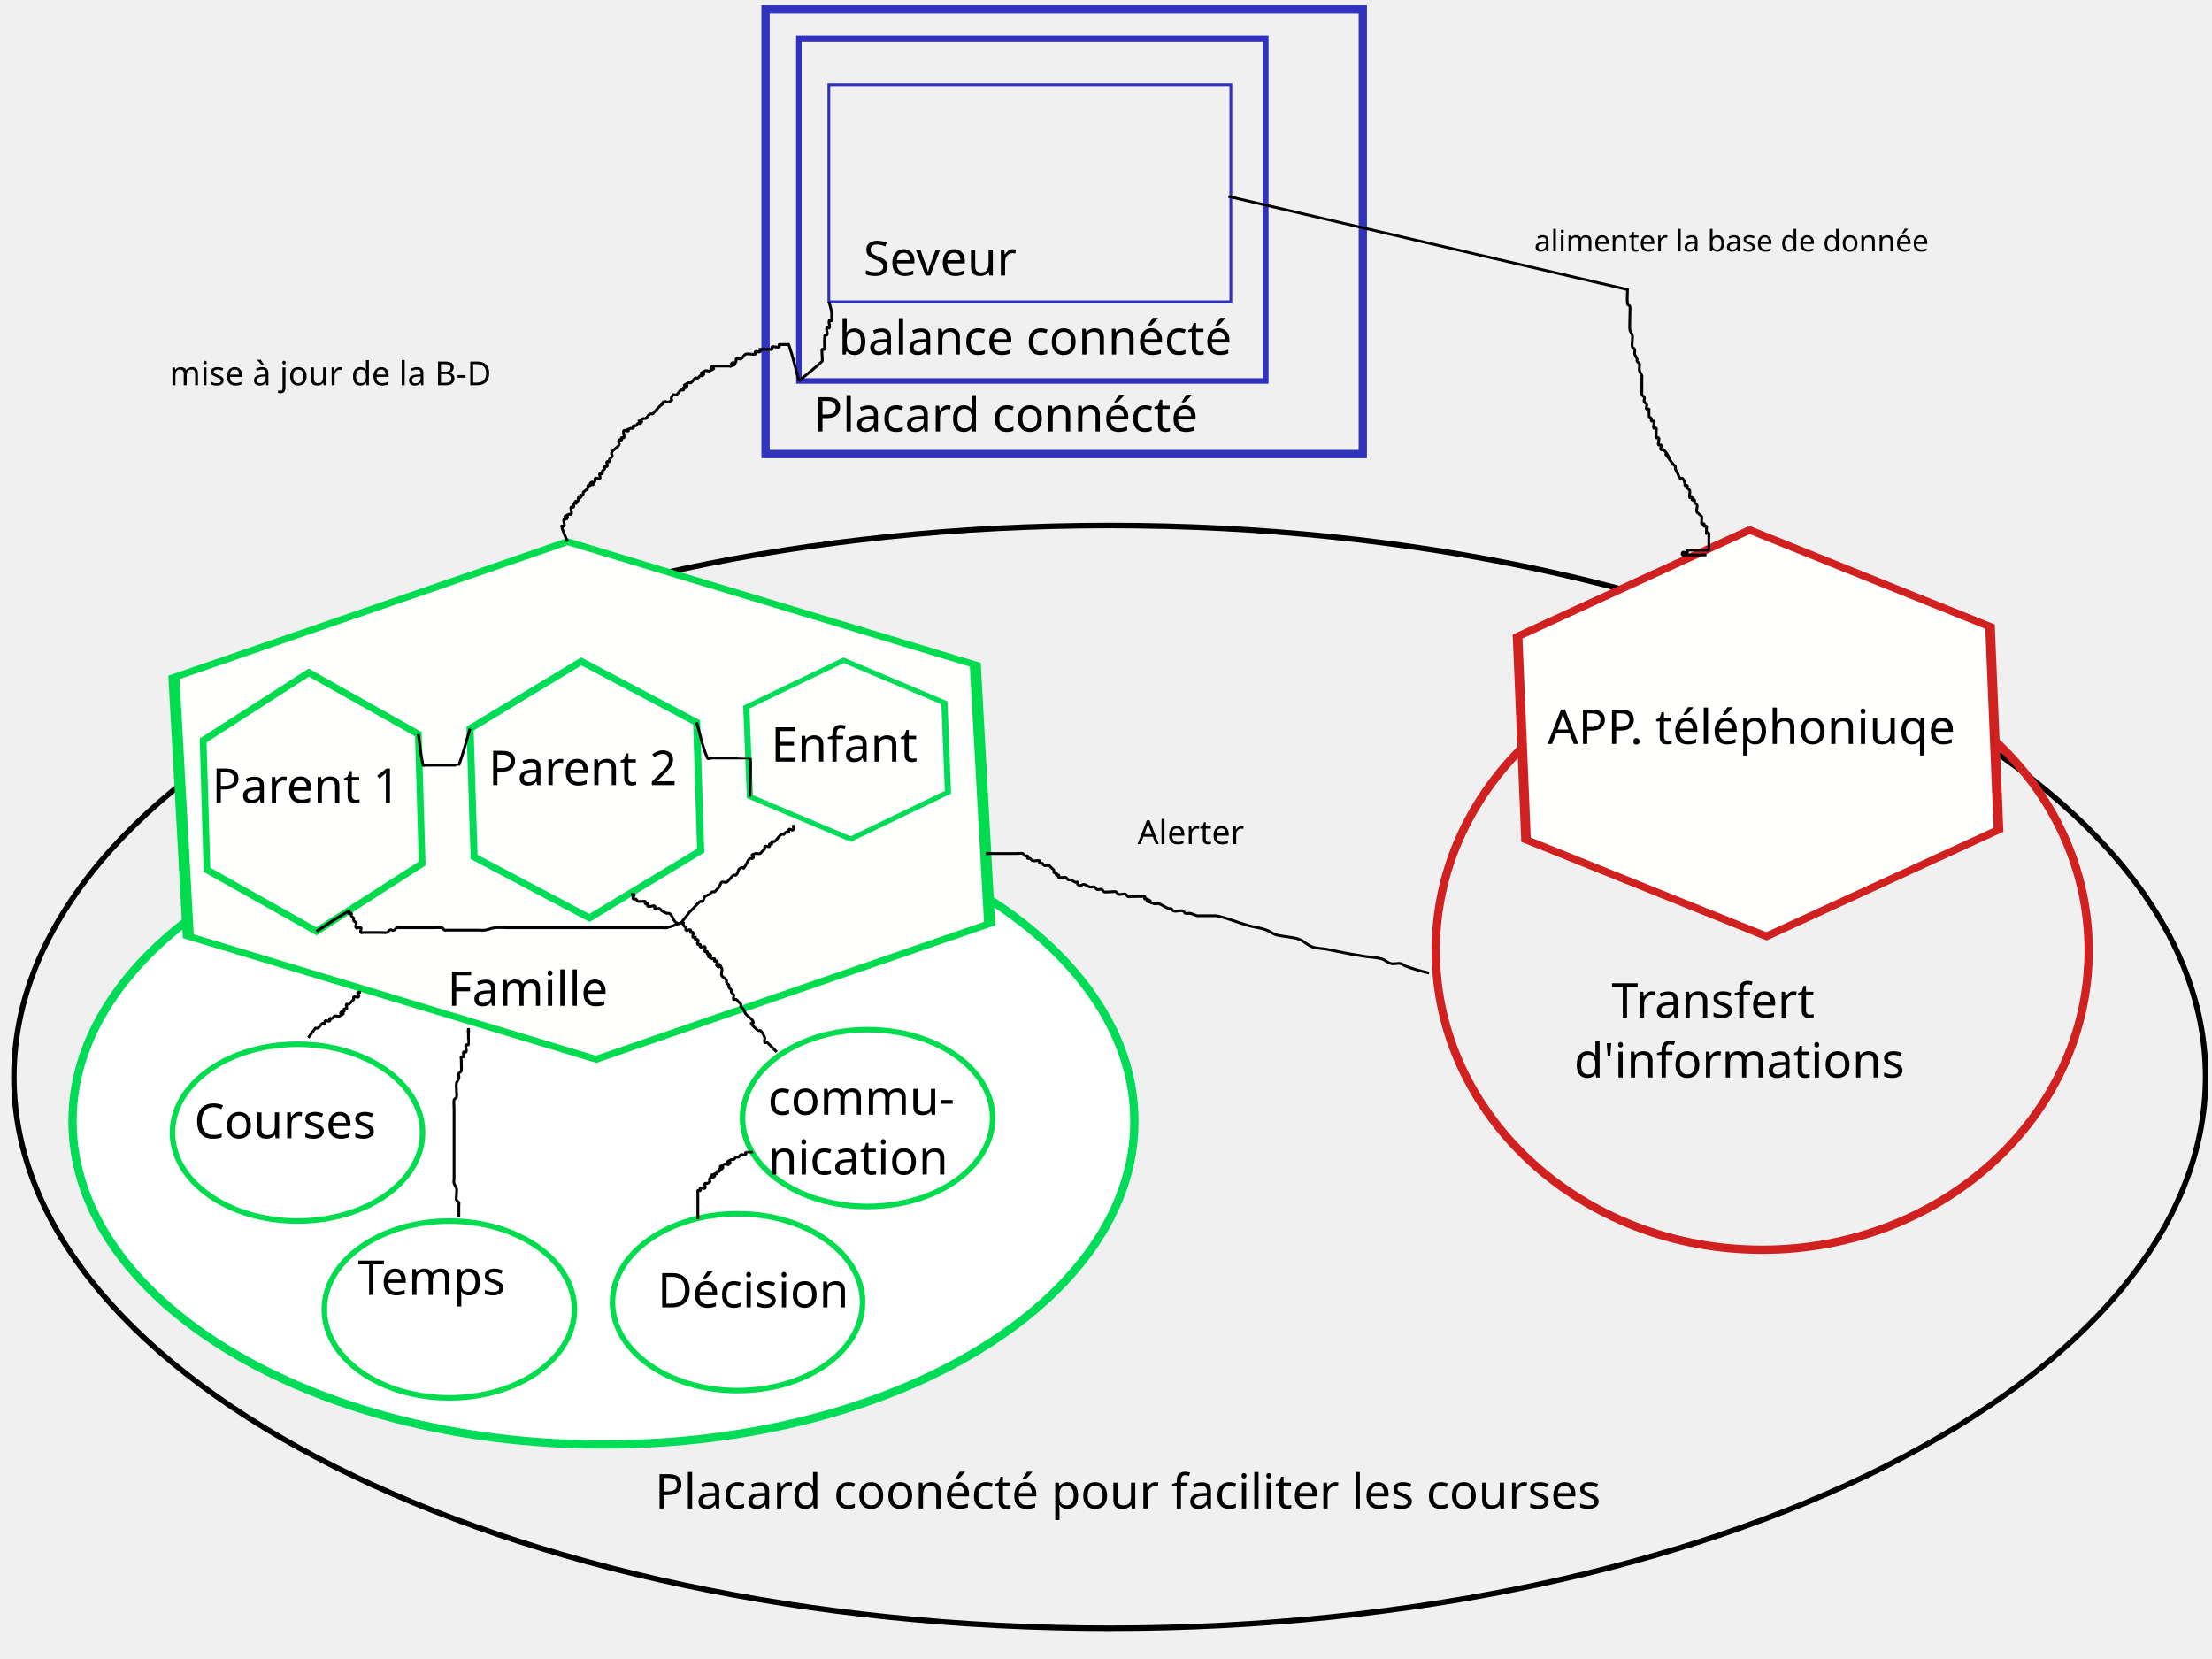
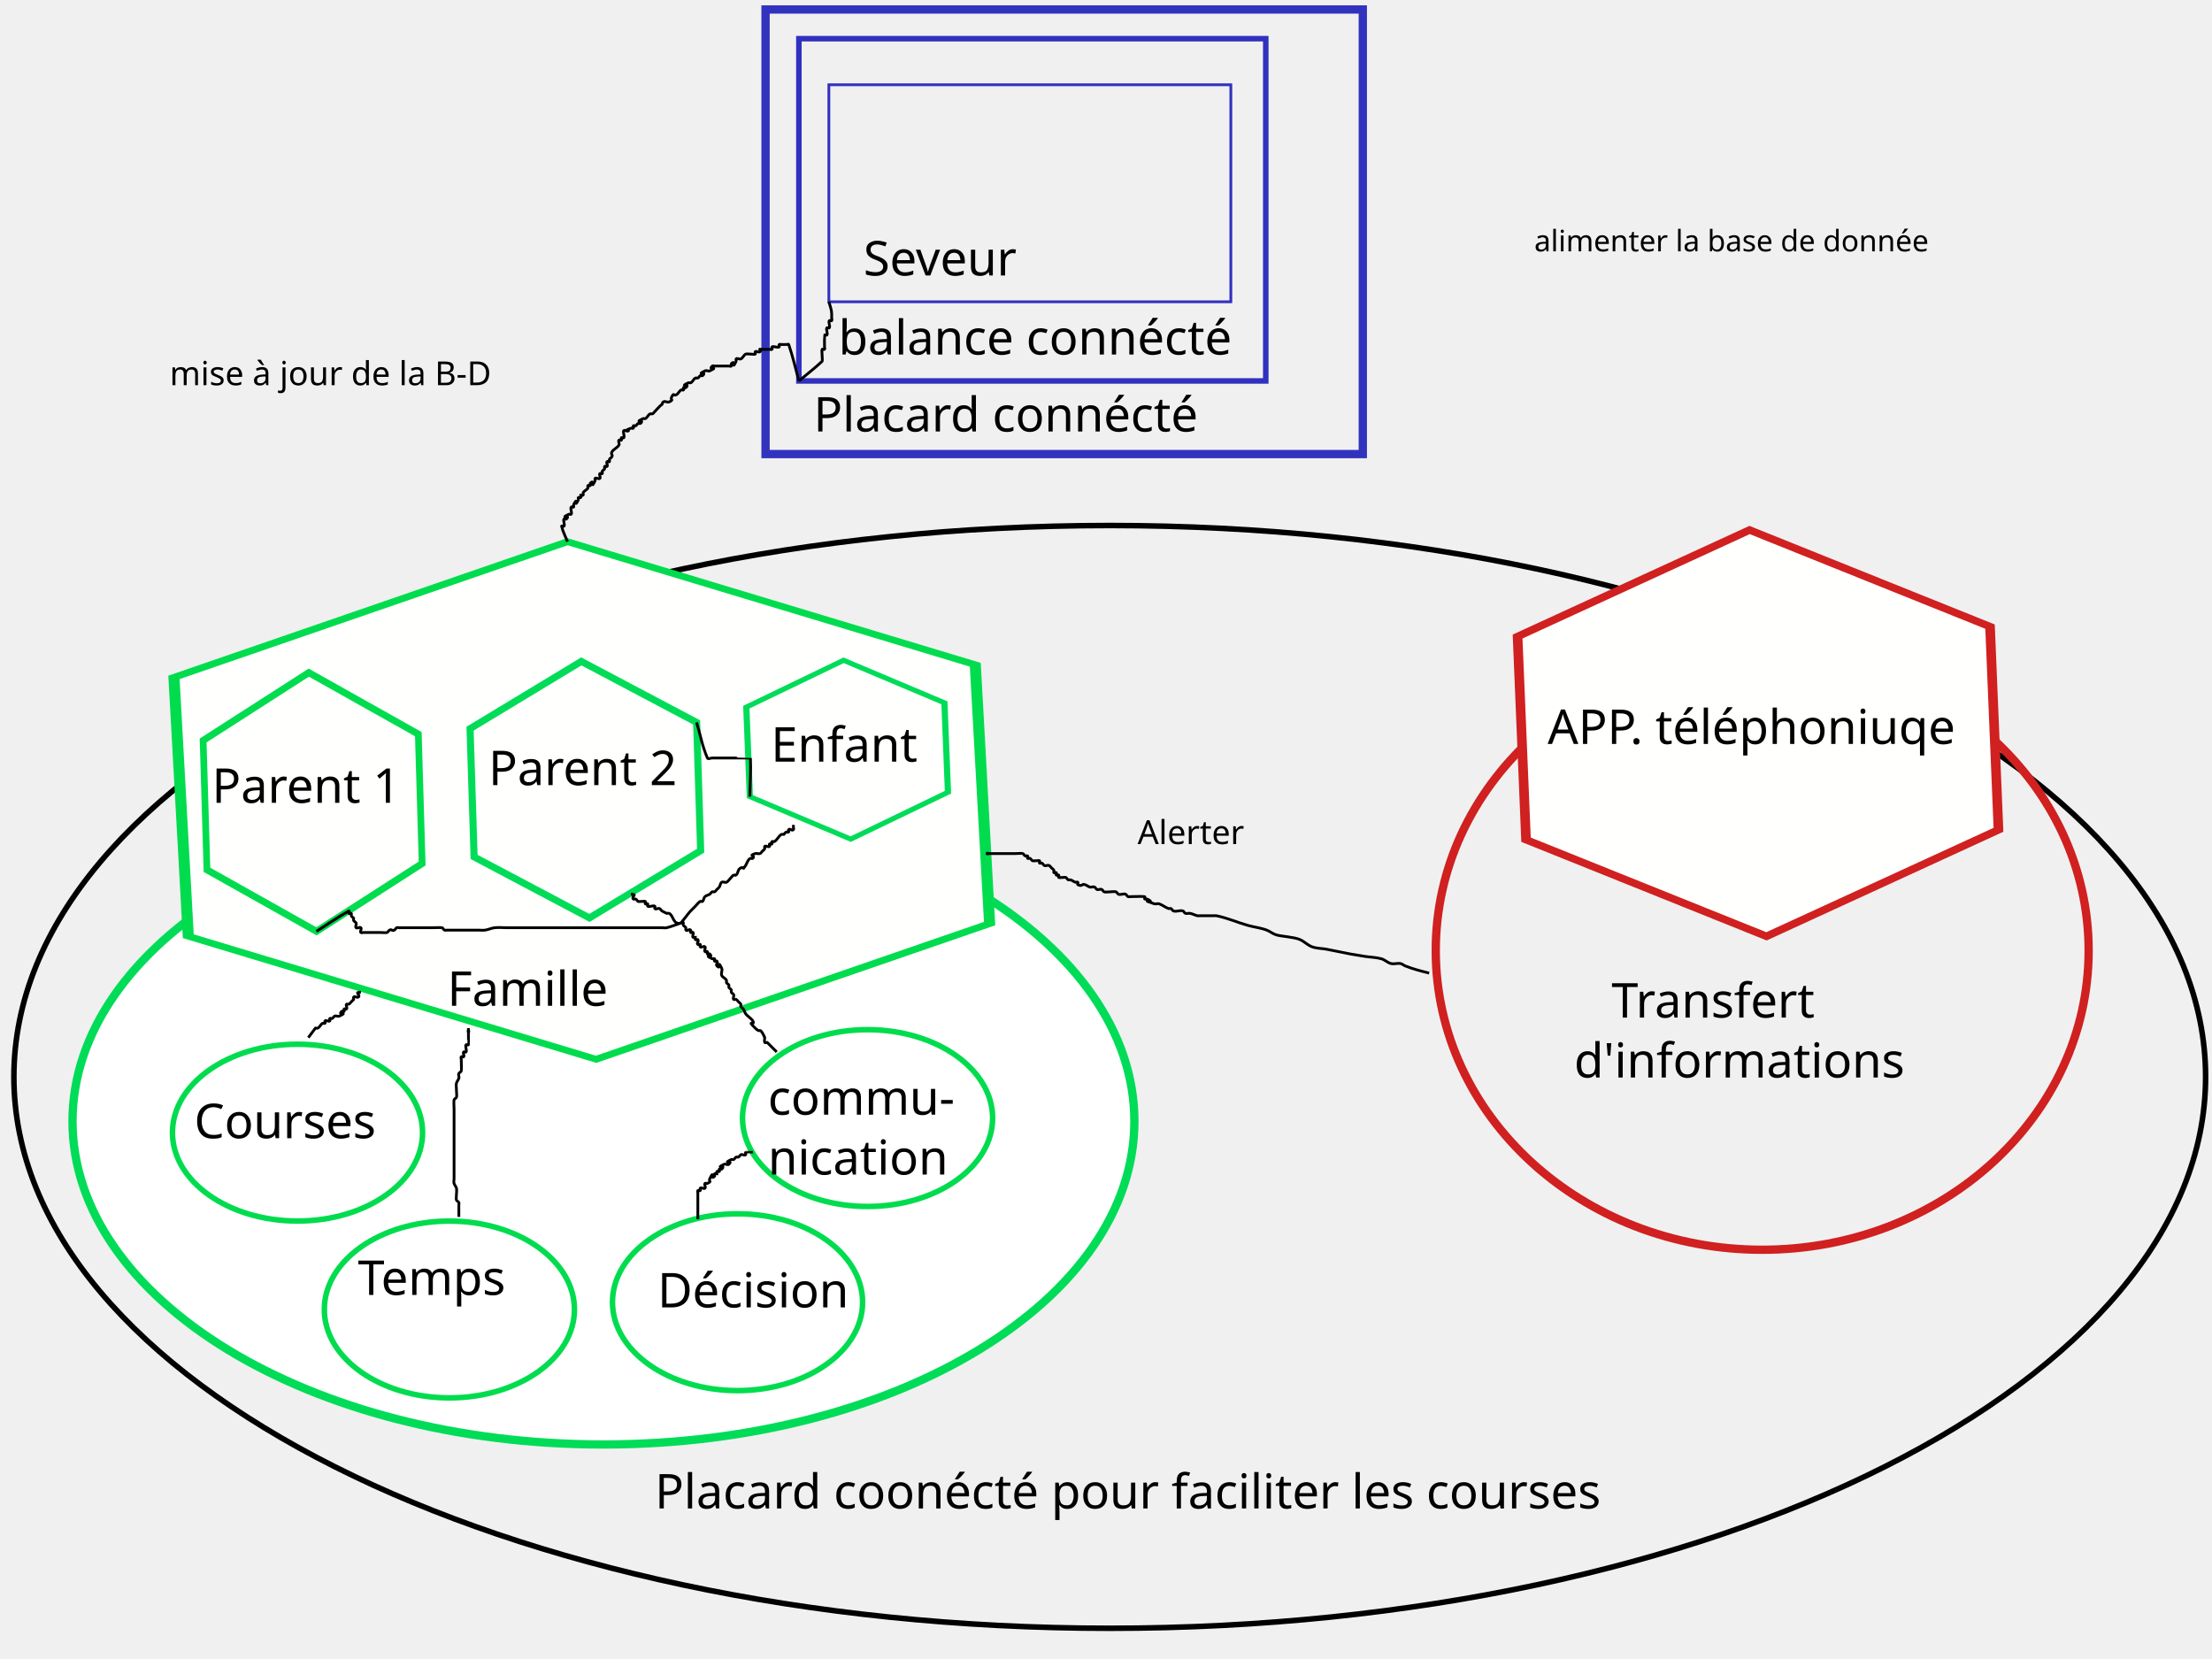
<svg xmlns="http://www.w3.org/2000/svg" width="800" height="600" viewBox="0 0 211.667 158.75" version="1.1" id="svg497">
  <defs id="defs491">
    <marker orient="auto" refY="0" refX="0" id="Arrow2Mstart" style="overflow:visible">
      <path id="path5213" style="fill:#f30800;fill-opacity:1;fill-rule:evenodd;stroke:#f30800;stroke-width:0.625;stroke-linejoin:round;stroke-opacity:1" d="M 8.719,4.034 -2.207,0.016 8.719,-4.002 c -1.745,2.372 -1.735,5.617 -6e-7,8.035 z" transform="scale(0.6)" />
    </marker>
  </defs>
  <g id="layer1" transform="translate(0,-138.25)">
-     <ellipse style="opacity:1;fill:#ffffff;fill-opacity:1;stroke:#00dc57;stroke-width:0.794;stroke-miterlimit:4;stroke-dasharray:none;stroke-opacity:1" id="path4572-9-6-4-0-5" cx="57.744" cy="245.545" rx="50.805" ry="30.927" />
-     <ellipse style="opacity:1;fill:none;fill-opacity:1;stroke:#000000;stroke-width:0.53;stroke-miterlimit:4;stroke-dasharray:none;stroke-opacity:1" id="path4570" cx="106.192" cy="241.298" rx="104.863" ry="52.762" />
-     <ellipse style="opacity:1;fill:none;fill-opacity:1;stroke:#d02020;stroke-width:0.794;stroke-miterlimit:4;stroke-dasharray:none;stroke-opacity:1" id="path4572-9-6-4-0" cx="168.625" cy="229.212" rx="31.238" ry="28.627" />
-     <rect style="opacity:1;fill:none;fill-opacity:1;stroke:#3133bf;stroke-width:0.794;stroke-miterlimit:4;stroke-dasharray:none;stroke-opacity:1" id="rect4518-1-6" width="57.152" height="42.542" x="73.255" y="139.158" />
-     <rect style="opacity:1;fill:none;fill-opacity:1;stroke:#3131bf;stroke-width:0.529;stroke-miterlimit:4;stroke-dasharray:none;stroke-opacity:1" id="rect4518-1-6-9" width="44.677" height="32.752" x="76.445" y="141.951" />
-     <rect style="opacity:1;fill:none;fill-opacity:1;stroke:#3131bf;stroke-width:0.265;stroke-miterlimit:4;stroke-dasharray:none;stroke-opacity:1" id="rect4518-1-6-9-6" width="38.465" height="20.767" x="79.314" y="146.361" />
-     <path transform="matrix(-1.562634,0.1810863,-0.3280622,-0.8746167,266.2394,326.3986)" d="m 129.558,139.517 -4.857,27.311 -26.08,9.449 -21.224,-17.862 4.857,-27.311 26.08,-9.449 z" id="path4520-0" style="opacity:1;fill:#fffffe;fill-opacity:1;stroke:#00dc4e;stroke-width:0.665;stroke-miterlimit:4;stroke-dasharray:none;stroke-opacity:1" />
-     <path transform="matrix(0.9213133,-0.1421533,0.1934221,0.6865771,44.07799,120.8398)" d="m 129.558,139.517 -4.857,27.311 -26.08,9.449 -21.224,-17.862 4.857,-27.311 26.08,-9.449 z" id="path4520-0-3" style="opacity:1;fill:#fffffe;fill-opacity:1;stroke:#d02020;stroke-width:0.977;stroke-miterlimit:4;stroke-dasharray:none;stroke-opacity:1" />
-     <path transform="matrix(0.4418387,-0.08974256,0.09276038,0.4334417,-3.525022,158.5316)" d="m 129.558,139.517 -4.857,27.311 -26.08,9.449 -21.224,-17.862 4.857,-27.311 26.08,-9.449 z" id="path4520-0-6-3" style="opacity:1;fill:#fffffe;fill-opacity:1;stroke:#00dc58;stroke-width:1.503;stroke-miterlimit:4;stroke-dasharray:none;stroke-opacity:1" />
-     <g id="g5163" transform="matrix(0.9206246,0,0,0.8260152,6.100515,25.50833)">
+     <ellipse style="opacity:1;fill:#ffffff;fill-opacity:1;stroke:#00dc57;stroke-width:0.794;stroke-miterlimit:4;stroke-dasharray:none;stroke-opacity:1" id="C_1_1" cx="57.744" cy="245.545" rx="50.805" ry="30.927" />
+     <ellipse style="opacity:1;fill:none;fill-opacity:1;stroke:#000000;stroke-width:0.53;stroke-miterlimit:4;stroke-dasharray:none;stroke-opacity:1" id="C_1" cx="106.192" cy="241.298" rx="104.863" ry="52.762" />
+     <ellipse style="opacity:1;fill:none;fill-opacity:1;stroke:#d02020;stroke-width:0.794;stroke-miterlimit:4;stroke-dasharray:none;stroke-opacity:1" id="C_1_2" cx="168.625" cy="229.212" rx="31.238" ry="28.627" />
+     <rect style="opacity:1;fill:none;fill-opacity:1;stroke:#3133bf;stroke-width:0.794;stroke-miterlimit:4;stroke-dasharray:none;stroke-opacity:1" id="P_1" width="57.152" height="42.542" x="73.255" y="139.158" />
+     <rect style="opacity:1;fill:none;fill-opacity:1;stroke:#3131bf;stroke-width:0.529;stroke-miterlimit:4;stroke-dasharray:none;stroke-opacity:1" id="P_1_1" width="44.677" height="32.752" x="76.445" y="141.951" />
+     <rect style="opacity:1;fill:none;fill-opacity:1;stroke:#3131bf;stroke-width:0.265;stroke-miterlimit:4;stroke-dasharray:none;stroke-opacity:1" id="P_1_1_1" width="38.465" height="20.767" x="79.314" y="146.361" />
+     <path transform="matrix(-1.562634,0.1810863,-0.3280622,-0.8746167,266.2394,326.3986)" d="m 129.558,139.517 -4.857,27.311 -26.08,9.449 -21.224,-17.862 4.857,-27.311 26.08,-9.449 z" id="A_1" style="opacity:1;fill:#fffffe;fill-opacity:1;stroke:#00dc4e;stroke-width:0.665;stroke-miterlimit:4;stroke-dasharray:none;stroke-opacity:1" />
+     <path transform="matrix(0.9213133,-0.1421533,0.1934221,0.6865771,44.07799,120.8398)" d="m 129.558,139.517 -4.857,27.311 -26.08,9.449 -21.224,-17.862 4.857,-27.311 26.08,-9.449 z" id="A_2" style="opacity:1;fill:#fffffe;fill-opacity:1;stroke:#d02020;stroke-width:0.977;stroke-miterlimit:4;stroke-dasharray:none;stroke-opacity:1" />
+     <path transform="matrix(0.4418387,-0.08974256,0.09276038,0.4334417,-3.525022,158.5316)" d="m 129.558,139.517 -4.857,27.311 -26.08,9.449 -21.224,-17.862 4.857,-27.311 26.08,-9.449 z" id="A_1_2" style="opacity:1;fill:#fffffe;fill-opacity:1;stroke:#00dc58;stroke-width:1.503;stroke-miterlimit:4;stroke-dasharray:none;stroke-opacity:1" />
+     <g id="A_1_3" transform="matrix(0.9206246,0,0,0.8260152,6.100515,25.50833)">
      <path style="opacity:1;fill:#fffffe;fill-opacity:1;stroke:#00dc58;stroke-width:1.503;stroke-miterlimit:4;stroke-dasharray:none;stroke-opacity:1" id="path4520-0-6-3-9" d="m 129.558,139.517 -4.857,27.311 -26.08,9.449 -21.224,-17.862 4.857,-27.311 26.08,-9.449 z" transform="matrix(0.419633,-0.07574312,0.08809848,0.3658267,24.87936,176.6803)" />
    </g>
-     <path style="opacity:1;fill:#fffffe;fill-opacity:1;stroke:#00dc4e;stroke-width:1.503;stroke-miterlimit:4;stroke-dasharray:none;stroke-opacity:1" id="use5165" d="m 129.558,139.517 -4.857,27.311 -26.08,9.449 -21.224,-17.862 4.857,-27.311 26.08,-9.449 z" transform="matrix(0.419633,-0.09050595,0.08809848,0.4371288,-26.62963,159.2396)" />
-     <ellipse style="opacity:1;fill:none;fill-opacity:1;stroke:#00dc4e;stroke-width:0.529;stroke-miterlimit:4;stroke-dasharray:none;stroke-opacity:1" id="path4572-9-6-4" cx="70.575" cy="262.858" rx="11.967" ry="8.459" />
-     <ellipse style="opacity:1;fill:none;fill-opacity:1;stroke:#00dc4e;stroke-width:0.529;stroke-miterlimit:4;stroke-dasharray:none;stroke-opacity:1" id="path4572-9-6-4-4" cx="43.002" cy="263.554" rx="11.967" ry="8.459" />
-     <ellipse style="opacity:1;fill:none;fill-opacity:1;stroke:#00dc4e;stroke-width:0.529;stroke-miterlimit:4;stroke-dasharray:none;stroke-opacity:1" id="path4572-9-6-4-6" cx="83.018" cy="245.238" rx="11.967" ry="8.459" />
-     <ellipse style="opacity:1;fill:none;fill-opacity:1;stroke:#00dc4e;stroke-width:0.529;stroke-miterlimit:4;stroke-dasharray:none;stroke-opacity:1" id="path4572-9-6-4-6-2" cx="28.469" cy="246.632" rx="11.967" ry="8.459" />
+     <path style="opacity:1;fill:#fffffe;fill-opacity:1;stroke:#00dc4e;stroke-width:1.503;stroke-miterlimit:4;stroke-dasharray:none;stroke-opacity:1" id="A_1_1" d="m 129.558,139.517 -4.857,27.311 -26.08,9.449 -21.224,-17.862 4.857,-27.311 26.08,-9.449 z" transform="matrix(0.419633,-0.09050595,0.08809848,0.4371288,-26.62963,159.2396)" />
+     <ellipse style="opacity:1;fill:none;fill-opacity:1;stroke:#00dc4e;stroke-width:0.529;stroke-miterlimit:4;stroke-dasharray:none;stroke-opacity:1" id="C_1_1_3" cx="70.575" cy="262.858" rx="11.967" ry="8.459" />
+     <ellipse style="opacity:1;fill:none;fill-opacity:1;stroke:#00dc4e;stroke-width:0.529;stroke-miterlimit:4;stroke-dasharray:none;stroke-opacity:1" id="C_1_1_2" cx="43.002" cy="263.554" rx="11.967" ry="8.459" />
+     <ellipse style="opacity:1;fill:none;fill-opacity:1;stroke:#00dc4e;stroke-width:0.529;stroke-miterlimit:4;stroke-dasharray:none;stroke-opacity:1" id="C_1_1_4" cx="83.018" cy="245.238" rx="11.967" ry="8.459" />
+     <ellipse style="opacity:1;fill:none;fill-opacity:1;stroke:#00dc4e;stroke-width:0.529;stroke-miterlimit:4;stroke-dasharray:none;stroke-opacity:1" id="C_1_1_1" cx="28.469" cy="246.632" rx="11.967" ry="8.459" />
    <text xml:space="preserve" style="font-style:normal;font-weight:normal;font-size:10.583px;line-height:1.25;font-family:sans-serif;letter-spacing:0px;word-spacing:0px;fill:#000000;fill-opacity:1;stroke:none;stroke-width:0.265" x="161.856" y="208.805" id="text5233">
      <tspan id="tspan5231" x="161.856" y="218.461" style="stroke-width:0.265" />
    </text>
    <text xml:space="preserve" style="font-style:normal;font-weight:normal;font-size:4.586px;line-height:1.25;font-family:sans-serif;letter-spacing:0px;word-spacing:0px;fill:#000000;fill-opacity:1;stroke:none;stroke-width:0.265" x="151.503" y="205.421" id="text5237">
      <tspan id="tspan5235" x="151.503" y="209.605" style="stroke-width:0.265" />
    </text>
    <text xml:space="preserve" style="font-style:normal;font-weight:normal;font-size:4.586px;line-height:1.25;font-family:sans-serif;letter-spacing:0px;word-spacing:0px;fill:#000000;fill-opacity:1;stroke:none;stroke-width:0.265" x="148.094" y="209.438" id="text5241">
      <tspan id="tspan5239" x="148.094" y="209.438" style="stroke-width:0.265">APP. téléphoniuqe</tspan>
    </text>
    <text xml:space="preserve" style="font-style:normal;font-weight:normal;font-size:4.586px;line-height:1.25;font-family:sans-serif;letter-spacing:0px;word-spacing:0px;fill:#000000;fill-opacity:1;stroke:none;stroke-width:0.265" x="150.628" y="235.622" id="text5245">
      <tspan id="tspan5243" x="150.628" y="235.622" style="stroke-width:0.265">   Transfert </tspan>
      <tspan x="150.628" y="241.355" style="stroke-width:0.265" id="tspan5247">d'informations</tspan>
    </text>
    <text xml:space="preserve" style="font-style:normal;font-weight:normal;font-size:4.586px;line-height:1.25;font-family:sans-serif;letter-spacing:0px;word-spacing:0px;fill:#000000;fill-opacity:1;stroke:none;stroke-width:0.265" x="42.795" y="234.496" id="text5251">
      <tspan id="tspan5249" x="42.795" y="234.496" style="stroke-width:0.265">Famille</tspan>
    </text>
    <text xml:space="preserve" style="font-style:normal;font-weight:normal;font-size:4.586px;line-height:1.25;font-family:sans-serif;letter-spacing:0px;word-spacing:0px;fill:#000000;fill-opacity:1;stroke:none;stroke-width:0.265" x="23.932" y="214.225" id="text5255">
      <tspan x="23.932" y="218.409" style="stroke-width:0.265" id="tspan5257" />
    </text>
    <text xml:space="preserve" style="font-style:normal;font-weight:normal;font-size:4.586px;line-height:1.25;font-family:sans-serif;letter-spacing:0px;word-spacing:0px;fill:#000000;fill-opacity:1;stroke:none;stroke-width:0.265" x="21.116" y="215.914" id="text5263">
      <tspan id="tspan5261" x="21.116" y="220.098" style="stroke-width:0.265" />
    </text>
    <text xml:space="preserve" style="font-style:normal;font-weight:normal;font-size:4.586px;line-height:1.25;font-family:sans-serif;letter-spacing:0px;word-spacing:0px;fill:#000000;fill-opacity:1;stroke:none;stroke-width:0.265" x="20.271" y="215.069" id="text5267">
      <tspan id="tspan5265" x="20.271" y="215.069" style="stroke-width:0.265">Parent 1</tspan>
    </text>
    <text xml:space="preserve" style="font-style:normal;font-weight:normal;font-size:4.586px;line-height:1.25;font-family:sans-serif;letter-spacing:0px;word-spacing:0px;fill:#000000;fill-opacity:1;stroke:none;stroke-width:0.265" x="46.737" y="213.38" id="text5271">
      <tspan id="tspan5269" x="46.737" y="213.38" style="stroke-width:0.265">Parent 2</tspan>
    </text>
    <text xml:space="preserve" style="font-style:normal;font-weight:normal;font-size:4.586px;line-height:1.25;font-family:sans-serif;letter-spacing:0px;word-spacing:0px;fill:#000000;fill-opacity:1;stroke:none;stroke-width:0.265" x="73.766" y="211.128" id="text5275">
      <tspan id="tspan5273" x="73.766" y="211.128" style="stroke-width:0.265">Enfant</tspan>
    </text>
    <text xml:space="preserve" style="font-style:normal;font-weight:normal;font-size:4.586px;line-height:1.25;font-family:sans-serif;letter-spacing:0px;word-spacing:0px;fill:#000000;fill-opacity:1;stroke:none;stroke-width:0.265" x="18.582" y="247.166" id="text5279">
      <tspan id="tspan5277" x="18.582" y="247.166" style="stroke-width:0.265">Courses</tspan>
    </text>
    <text xml:space="preserve" style="font-style:normal;font-weight:normal;font-size:4.586px;line-height:1.25;font-family:sans-serif;letter-spacing:0px;word-spacing:0px;fill:#000000;fill-opacity:1;stroke:none;stroke-width:0.265" x="73.484" y="244.914" id="text5283">
      <tspan id="tspan5281" x="73.484" y="244.914" style="stroke-width:0.265">commu-</tspan>
      <tspan x="73.484" y="250.646" style="stroke-width:0.265" id="tspan5285">nication</tspan>
    </text>
    <text xml:space="preserve" style="font-style:normal;font-weight:normal;font-size:4.586px;line-height:1.25;font-family:sans-serif;letter-spacing:0px;word-spacing:0px;fill:#000000;fill-opacity:1;stroke:none;stroke-width:0.265" x="34.243" y="262.16" id="text5289">
      <tspan id="tspan5287" x="34.243" y="262.16" style="stroke-width:0.265">Temps</tspan>
    </text>
    <text xml:space="preserve" style="font-style:normal;font-weight:normal;font-size:4.586px;line-height:1.25;font-family:sans-serif;letter-spacing:0px;word-spacing:0px;fill:#000000;fill-opacity:1;stroke:none;stroke-width:0.265" x="62.911" y="263.355" id="text5293">
      <tspan id="tspan5291" x="62.911" y="263.355" style="stroke-width:0.265">Décision</tspan>
    </text>
    <text xml:space="preserve" style="font-style:normal;font-weight:normal;font-size:4.586px;line-height:1.25;font-family:sans-serif;letter-spacing:0px;word-spacing:0px;fill:#000000;fill-opacity:1;stroke:none;stroke-width:0.265" x="77.842" y="179.54" id="text5297">
      <tspan id="tspan5295" x="77.842" y="179.54" style="stroke-width:0.265">Placard connécté</tspan>
    </text>
    <text xml:space="preserve" style="font-style:normal;font-weight:normal;font-size:4.586px;line-height:1.25;font-family:sans-serif;letter-spacing:0px;word-spacing:0px;fill:#000000;fill-opacity:1;stroke:none;stroke-width:0.265" x="80.231" y="172.174" id="text5301">
      <tspan id="tspan5299" x="80.231" y="172.174" style="stroke-width:0.265">balance connécté</tspan>
    </text>
    <text xml:space="preserve" style="font-style:normal;font-weight:normal;font-size:4.586px;line-height:1.25;font-family:sans-serif;letter-spacing:0px;word-spacing:0px;fill:#000000;fill-opacity:1;stroke:none;stroke-width:0.265" x="82.62" y="164.609" id="text5305">
      <tspan id="tspan5303" x="82.62" y="164.609" style="stroke-width:0.265">Seveur </tspan>
    </text>
    <flowRoot xml:space="preserve" id="flowRoot5307" style="fill:black;fill-opacity:1;stroke:none;font-family:sans-serif;font-style:normal;font-weight:normal;font-size:17.333px;line-height:1.25;letter-spacing:0px;word-spacing:0px">
      <flowRegion id="flowRegion5309">
        <rect id="rect5311" width="249.812" height="299.473" x="518.435" y="159.819" />
      </flowRegion>
      <flowPara id="flowPara5313" />
    </flowRoot>
    <text xml:space="preserve" style="font-style:normal;font-weight:normal;font-size:4.586px;line-height:1.25;font-family:sans-serif;letter-spacing:0px;word-spacing:0px;fill:#000000;fill-opacity:1;stroke:none;stroke-width:0.265" x="85.987" y="283.507" id="text6779">
      <tspan id="tspan6777" x="85.987" y="287.691" style="stroke-width:0.265" />
    </text>
    <text xml:space="preserve" style="font-style:normal;font-weight:normal;font-size:4.586px;line-height:1.25;font-family:sans-serif;letter-spacing:0px;word-spacing:0px;fill:#000000;fill-opacity:1;stroke:none;stroke-width:0.265" x="62.661" y="282.593" id="text6783">
      <tspan id="tspan6781" x="62.661" y="282.593" style="stroke-width:0.265">Placard coonécté pour faciliter les courses</tspan>
    </text>
    <path style="fill:none;fill-rule:evenodd;stroke:#000000;stroke-width:0.265px;stroke-linecap:butt;stroke-linejoin:miter;stroke-opacity:1" d="m 156.88,160.473 v 0" id="path6797" />
    <text xml:space="preserve" style="font-style:normal;font-weight:normal;font-size:1.411px;line-height:1.25;font-family:sans-serif;letter-spacing:0px;word-spacing:0px;fill:#000000;fill-opacity:1;stroke:none;stroke-width:0.265" x="146.818" y="162.303" id="text6830">
      <tspan id="tspan6828" x="146.818" y="162.303" style="stroke-width:0.265;font-size:2.822px">alimenter la base de donnée</tspan>
    </text>
    <text xml:space="preserve" style="font-style:normal;font-weight:normal;font-size:3.175px;line-height:1.25;font-family:sans-serif;letter-spacing:0px;word-spacing:0px;fill:#000000;fill-opacity:1;stroke:none;stroke-width:0.265;" x="109.999" y="220.618" id="text6834">
      <tspan id="tspan6832" x="109.999" y="221.905" style="stroke-width:0.265;font-size:3.175px;" />
    </text>
    <text xml:space="preserve" style="font-style:normal;font-weight:normal;font-size:1.411px;line-height:1.25;font-family:sans-serif;letter-spacing:0px;word-spacing:0px;fill:#000000;fill-opacity:1;stroke:none;stroke-width:0.265" x="108.856" y="219.017" id="text6838">
      <tspan id="tspan6836" x="108.856" y="219.017" style="stroke-width:0.265;font-size:3.175px">Alerter</tspan>
    </text>
    <text xml:space="preserve" style="font-style:normal;font-weight:normal;font-size:1.411px;line-height:1.25;font-family:sans-serif;letter-spacing:0px;word-spacing:0px;fill:#000000;fill-opacity:1;stroke:none;stroke-width:0.265" x="16.237" y="175.109" id="text6842">
      <tspan id="tspan6840" x="16.237" y="175.109" style="font-size:3.175px;stroke-width:0.265">mise à jour de la B-D</tspan>
    </text>
-     <path style="fill:none;stroke:#000000;stroke-width:0.265px;stroke-linecap:butt;stroke-linejoin:miter;stroke-opacity:1" d="m 117.546,157.043 38.191,8.919 c 0,0.457 -0.065,0.919 0,1.372 0.015,0.107 0.18,0.132 0.229,0.229 0.03,0.06 0,0.795 0,0.915 0,0.239 -0.046,1.186 0,1.372 0.041,0.165 0.175,0.296 0.229,0.457 0.073,0.219 -0.071,0.932 0,1.143 0.034,0.102 0.195,0.126 0.229,0.229 0.048,0.145 -0.037,0.309 0,0.457 0.041,0.165 0.175,0.296 0.229,0.457 0.024,0.072 -0.034,0.161 0,0.229 0.048,0.096 0.18,0.132 0.229,0.229 0.034,0.068 0,0.152 0,0.229 0,0.152 -0.037,0.309 0,0.457 0.041,0.165 0.175,0.296 0.229,0.457 0.024,0.072 0,0.152 0,0.229 0,0.381 0,0.762 0,1.143 0,0.076 0,0.152 0,0.229 0,0.076 -0.034,0.161 0,0.229 0.048,0.096 0.18,0.132 0.229,0.229 0.068,0.136 -0.068,0.321 0,0.457 0.048,0.096 0.18,0.132 0.229,0.229 0.068,0.136 -0.108,0.35 0,0.457 0.054,0.054 0.175,-0.054 0.229,0 2.2e-4,2.2e-4 -3.4e-4,0.685 0,0.686 0.034,0.102 0.18,0.132 0.229,0.229 0.034,0.068 -0.054,0.175 0,0.229 0.054,0.054 0.175,-0.054 0.229,0 0.114,0.114 -0.114,0.572 0,0.686 0.054,0.054 0.175,-0.054 0.229,0 0.054,0.054 0,0.152 0,0.229 0,0.076 0,0.152 0,0.229 0,0.076 0,0.152 0,0.229 0,0.076 -0.054,0.175 0,0.229 0.054,0.054 0.175,-0.054 0.229,0 0.114,0.114 -0.114,0.572 0,0.686 0.054,0.054 0.175,-0.054 0.229,0 0.153,0.153 -0.153,0.304 0,0.457 0.054,0.054 0.152,0 0.229,0 0.076,0.076 0.169,0.139 0.229,0.229 1.064,1.596 -1.015,-1.124 0.686,1.143 0.065,0.086 0.18,0.132 0.229,0.229 0.034,0.068 -0.024,0.156 0,0.229 0.054,0.162 0.152,0.305 0.229,0.457 0.076,0.152 0.108,0.337 0.229,0.457 0.054,0.054 0.175,-0.054 0.229,0 0.121,0.121 0.175,0.296 0.229,0.457 0.024,0.072 -0.054,0.175 0,0.229 0.054,0.054 0.175,-0.054 0.229,0 0.054,0.054 -0.034,0.161 0,0.229 0.048,0.096 0.18,0.132 0.229,0.229 0.045,0.091 -0.047,0.639 0,0.686 0.054,0.054 0.175,-0.054 0.229,0 0.054,0.054 -0.054,0.175 0,0.229 0.054,0.054 0.175,-0.054 0.229,0 0.054,0.054 -0.034,0.161 0,0.229 0.048,0.096 0.18,0.132 0.229,0.229 0.091,0.183 -0.091,0.503 0,0.686 0.096,0.193 0.361,0.265 0.457,0.457 0.045,0.091 -0.047,0.639 0,0.686 0.054,0.054 0.175,-0.054 0.229,0 0.054,0.054 -0.054,0.175 0,0.229 0.054,0.054 0.175,-0.054 0.229,0 0.054,0.054 0,0.152 0,0.229 0,0.076 0,0.152 0,0.229 0,0.61 -0.076,-0.076 0.229,0.229 0.054,0.054 0,0.152 0,0.229 0,0.381 0,0.762 0,1.143 0,0.076 0.054,0.175 0,0.229 -0.054,0.054 -0.152,0 -0.229,0 -0.076,0 -0.152,0 -0.229,0 -0.457,0 -0.915,0 -1.372,0 -0.076,0 -0.175,-0.054 -0.229,0 -0.054,0.054 0.054,0.175 0,0.229 -0.108,0.108 -0.35,-0.108 -0.457,0 -0.054,0.054 -0.054,0.175 0,0.229 0.054,0.054 0.152,0 0.229,0 0.076,0 0.152,0 0.229,0 0.61,0 1.22,0 1.829,0" id="path78" />
    <path style="fill:none;stroke:#000000;stroke-width:0.265px;stroke-linecap:butt;stroke-linejoin:miter;stroke-opacity:1" d="m 29.501,237.541 c 0.229,-0.305 0.457,-0.61 0.686,-0.915 0.076,0 0.161,0.034 0.229,0 0.193,-0.096 0.265,-0.361 0.457,-0.457 0.068,-0.034 0.175,0.054 0.229,0 0.054,-0.054 -0.054,-0.175 0,-0.229 0.108,-0.108 0.35,0.108 0.457,0 0.054,-0.054 -0.054,-0.175 0,-0.229 0.054,-0.054 0.161,0.034 0.229,0 0.096,-0.048 0.132,-0.18 0.229,-0.229 0.136,-0.068 0.321,0.068 0.457,0 0.952,-0.476 -0.244,0.016 0.229,-0.457 0.054,-0.054 0.175,0.054 0.229,0 0.054,-0.054 -0.054,-0.175 0,-0.229 0.054,-0.054 0.175,0.054 0.229,0 0.108,-0.108 -0.108,-0.35 0,-0.457 0.336,0 0.175,0.054 0.457,-0.229 0.076,-0.076 0.152,-0.152 0.229,-0.229 0,-0.076 -0.054,-0.175 0,-0.229 0.108,-0.108 0.35,0.108 0.457,0 0.226,-0.226 -0.469,-0.457 0.229,-0.457" id="path80" />
-     <path style="fill:none;stroke:#000000;stroke-width:0.265px;stroke-linecap:butt;stroke-linejoin:miter;stroke-opacity:1" d="m 40.028,208.501 c 0.15,0.99 0.227,1.994 0.449,2.97 0.017,0.074 0.152,0 0.229,0 0.076,0 0.152,0 0.229,0 0.686,0 1.372,0 2.058,0 0.272,0 0.91,0.013 0.915,0 0.425,-1.142 0.714,-2.329 1.071,-3.494" id="path82" />
    <path style="fill:none;stroke:#000000;stroke-width:0.265px;stroke-linecap:butt;stroke-linejoin:miter;stroke-opacity:1" d="m 66.66,207.377 c 0.344,1.136 0.556,2.32 1.031,3.407 0.061,0.14 0.305,0 0.457,0 0.762,0 1.525,0 2.287,0 0.513,0 1.372,-5.3e-4 1.372,0 0.058,1.229 -0.036,2.461 -0.054,3.692" id="path84" />
    <path style="fill:none;stroke:#000000;stroke-width:0.265px;stroke-linecap:butt;stroke-linejoin:miter;stroke-opacity:1" d="m 74.324,238.913 c -0.305,-0.305 -0.61,-0.61 -0.915,-0.915 -0.076,0 -0.195,0.068 -0.229,0 -0.068,-0.136 0,-0.305 0,-0.457 -0.076,-0.152 -0.134,-0.316 -0.229,-0.457 -0.35,-0.525 -0.131,0.098 -0.686,-0.457 -0.893,-0.893 0.053,-0.123 -0.229,-0.686 -0.101,-0.203 -0.547,-0.478 -0.686,-0.686 -0.095,-0.142 -0.134,-0.316 -0.229,-0.457 -0.06,-0.09 -0.18,-0.132 -0.229,-0.229 -0.034,-0.068 0.034,-0.161 0,-0.229 -0.048,-0.096 -0.152,-0.152 -0.229,-0.229 -0.076,-0.076 -0.132,-0.18 -0.229,-0.229 -0.068,-0.034 -0.175,0.054 -0.229,0 -0.108,-0.108 0.068,-0.321 0,-0.457 -0.048,-0.096 -0.18,-0.132 -0.229,-0.229 -0.034,-0.068 0.034,-0.161 0,-0.229 -0.048,-0.096 -0.18,-0.132 -0.229,-0.229 -0.034,-0.068 0.034,-0.161 0,-0.229 -0.048,-0.096 -0.18,-0.132 -0.229,-0.229 -0.034,-0.068 0.034,-0.161 0,-0.229 -0.096,-0.193 -0.361,-0.265 -0.457,-0.457 -0.091,-0.183 0.091,-0.503 0,-0.686 -0.476,-0.952 0.016,0.244 -0.457,-0.229 -0.153,-0.153 0.153,-0.304 0,-0.457 -0.054,-0.054 -0.175,0.054 -0.229,0 -0.054,-0.054 0.054,-0.175 0,-0.229 -0.054,-0.054 -0.161,0.034 -0.229,0 -0.952,-0.476 0.244,0.016 -0.229,-0.457 -0.054,-0.054 -0.175,0.054 -0.229,0 -0.054,-0.054 0.054,-0.175 0,-0.229 -0.054,-0.054 -0.175,0.054 -0.229,0 -0.108,-0.108 0.108,-0.35 0,-0.457 -0.108,-0.108 -0.35,0.108 -0.457,0 -0.054,-0.054 0.054,-0.175 0,-0.229 -0.054,-0.054 -0.175,0.054 -0.229,0 -0.152,-0.152 0.152,-0.305 0,-0.457 -0.054,-0.054 -0.175,0.054 -0.229,0 -0.054,-0.054 0,-0.152 0,-0.229 -0.076,0 -0.175,0.054 -0.229,0 -0.108,-0.108 0.108,-0.35 0,-0.457 -0.054,-0.054 -0.175,0.054 -0.229,0 -0.054,-0.054 0.054,-0.175 0,-0.229 -0.153,-0.153 -0.304,0.153 -0.457,0 -0.054,-0.054 0.034,-0.161 0,-0.229 -0.048,-0.096 -0.18,-0.132 -0.229,-0.229 -0.152,-0.305 0.229,-0.229 -0.229,-0.229 1.049,-1.312 0.57,-0.798 1.372,-1.601 0.152,-0.152 0.278,-0.338 0.457,-0.457 0.063,-0.042 0.175,0.054 0.229,0 0.121,-0.121 0.108,-0.337 0.229,-0.457 0.121,-0.121 0.316,-0.134 0.457,-0.229 0.09,-0.06 0.132,-0.18 0.229,-0.229 0.068,-0.034 0.161,0.034 0.229,0 0.096,-0.048 0.152,-0.152 0.229,-0.229 0.076,-0.076 0.169,-0.139 0.229,-0.229 0.095,-0.142 0.087,-0.363 0.229,-0.457 0.127,-0.085 0.313,0.048 0.457,0 0.155,-0.052 0.511,-0.599 0.686,-0.686 0.068,-0.034 0.175,0.054 0.229,0 0.279,-0.279 0.107,-0.511 0.457,-0.686 0.405,-0.202 0.078,0.34 0.457,-0.229 0.139,-0.209 0.195,-0.555 0.457,-0.686 0.068,-0.034 0.175,0.054 0.229,0 0.305,-0.305 -0.485,-0.219 0.229,-0.457 0.145,-0.048 0.313,0.048 0.457,0 0.102,-0.034 0.152,-0.152 0.229,-0.229 0.076,-0.076 0.18,-0.132 0.229,-0.229 0.034,-0.068 -0.054,-0.175 0,-0.229 0.108,-0.108 0.35,0.108 0.457,0 0.054,-0.054 -0.054,-0.175 0,-0.229 0.054,-0.054 0.175,0.054 0.229,0 0.054,-0.054 -0.054,-0.175 0,-0.229 0.054,-0.054 0.161,0.034 0.229,0 0.274,-0.137 0.412,-0.549 0.686,-0.686 0.068,-0.034 0.152,0 0.229,0 0.076,-0.076 0.132,-0.18 0.229,-0.229 0.068,-0.034 0.175,0.054 0.229,0 0.054,-0.054 -0.054,-0.175 0,-0.229 0.153,-0.153 0.305,0.153 0.457,0 0.054,-0.054 0,-0.152 0,-0.229 0,-0.076 0,-0.152 0,-0.229" id="path86" />
    <path style="fill:none;stroke:#000000;stroke-width:0.265px;stroke-linecap:butt;stroke-linejoin:miter;stroke-opacity:1" d="m 60.374,223.82 c 0.697,0 0.003,0.232 0.229,0.457 0.054,0.054 0.161,-0.034 0.229,0 0.096,0.048 0.132,0.18 0.229,0.229 0.091,0.045 0.639,-0.047 0.686,0 0.054,0.054 -0.054,0.175 0,0.229 0.054,0.054 0.175,-0.054 0.229,0 0.054,0.054 -0.054,0.175 0,0.229 0.114,0.114 0.572,-0.114 0.686,0 0.054,0.054 -0.054,0.175 0,0.229 0.108,0.108 0.321,-0.068 0.457,0 0.096,0.048 0.139,0.169 0.229,0.229 0.142,0.095 0.305,0.152 0.457,0.229 0.076,0 0.161,-0.034 0.229,0 0.437,0.218 0.36,1.154 1.143,0.915 -0.457,0.152 -0.904,0.34 -1.372,0.457 -0.148,0.037 -0.305,0 -0.457,0 -0.61,0 -1.22,0 -1.83,0 -1.525,0 -3.049,0 -4.574,0 -2.287,0 -4.574,0 -6.861,0 -0.534,0 -1.067,0 -1.601,0 -0.381,0 -0.765,-0.042 -1.143,0 -0.312,0.035 -0.604,0.184 -0.915,0.229 -0.226,0.032 -0.457,0 -0.686,0 -0.457,0 -0.915,0 -1.372,0 -0.457,0 -0.915,0 -1.372,0 -0.076,0 -0.152,0 -0.229,0 -0.076,0 -0.161,0.034 -0.229,0 -0.096,-0.048 -0.132,-0.18 -0.229,-0.229 -0.051,-0.026 -0.86,0 -0.915,0 -0.61,0 -1.22,0 -1.83,0 -0.381,0 -0.762,0 -1.143,0 -0.076,0 -0.152,0 -0.229,0 -0.076,0 -0.161,-0.034 -0.229,0 -0.096,0.048 -0.132,0.18 -0.229,0.229 -0.245,0.122 -0.213,-0.122 -0.457,0 -0.096,0.048 -0.132,0.18 -0.229,0.229 -0.07,0.035 -0.583,0 -0.686,0 -0.457,0 -0.915,0 -1.372,0 -0.076,0 -0.152,0 -0.229,0 -0.076,0 -0.175,0.054 -0.229,0 -0.108,-0.108 0.108,-0.35 0,-0.457 -0.108,-0.108 -0.35,0.108 -0.457,0 -0.108,-0.108 0.068,-0.321 0,-0.457 -0.048,-0.096 -0.18,-0.132 -0.229,-0.229 -0.034,-0.068 0,-0.152 0,-0.229 -0.076,-0.076 -0.18,-0.132 -0.229,-0.229 -0.034,-0.068 0.054,-0.175 0,-0.229 -0.054,-0.054 -0.175,0.054 -0.229,0 -0.054,-0.054 0.067,-0.266 0,-0.229 -1.069,0.592 -2.069,1.3 -3.104,1.949" id="path88" />
    <path style="fill:none;stroke:#000000;stroke-width:0.265px;stroke-linecap:butt;stroke-linejoin:miter;stroke-opacity:1" d="m 66.777,254.921 c 0,-0.762 0,-1.525 0,-2.287 0,-0.076 0,-0.152 0,-0.229 0,-0.076 -0.054,-0.175 0,-0.229 0.054,-0.054 0.175,0.054 0.229,0 0.054,-0.054 -0.054,-0.175 0,-0.229 0.108,-0.108 0.35,0.108 0.457,0 0.108,-0.108 -0.108,-0.35 0,-0.457 0.054,-0.054 0.161,0.034 0.229,0 0.506,-0.253 0.071,-0.142 0.229,-0.457 0.476,-0.952 -0.016,0.244 0.457,-0.229 0.054,-0.054 -0.054,-0.175 0,-0.229 0.054,-0.054 0.152,0 0.229,0 0,-0.076 -0.054,-0.175 0,-0.229 0.054,-0.054 0.175,0.054 0.229,0 0.054,-0.054 -0.054,-0.175 0,-0.229 0.054,-0.054 0.175,0.054 0.229,0 0.473,-0.473 -0.723,0.018 0.229,-0.457 0.136,-0.068 0.35,0.108 0.457,0 0.473,-0.473 -0.723,0.018 0.229,-0.457 0.068,-0.034 0.161,0.034 0.229,0 0.096,-0.048 0.132,-0.18 0.229,-0.229 0.068,-0.034 0.161,0.034 0.229,0 0.096,-0.048 0.132,-0.18 0.229,-0.229 0.136,-0.068 0.35,0.108 0.457,0 0.054,-0.054 -0.054,-0.175 0,-0.229 0.007,-0.007 0.631,0 0.686,0" id="path92" />
    <path style="fill:none;stroke:#000000;stroke-width:0.265px;stroke-linecap:butt;stroke-linejoin:miter;stroke-opacity:1" d="m 43.908,254.693 c 0,-0.381 0,-0.762 0,-1.143 0,-0.076 0.034,-0.161 0,-0.229 -0.048,-0.096 -0.18,-0.132 -0.229,-0.229 -0.068,-0.136 0.064,-0.951 0,-1.143 -0.054,-0.162 -0.175,-0.296 -0.229,-0.457 -0.048,-0.145 0,-0.305 0,-0.457 0,-0.534 0,-1.067 0,-1.601 0,-1.067 0,-2.134 0,-3.202 0,-0.61 0,-1.22 0,-1.829 0,-0.194 -0.041,-0.792 0,-0.915 0.034,-0.102 0.18,-0.132 0.229,-0.229 0.074,-0.148 -0.072,-1.157 0,-1.372 0.054,-0.162 0.175,-0.296 0.229,-0.457 0.048,-0.145 -0.068,-0.321 0,-0.457 0.048,-0.096 0.18,-0.132 0.229,-0.229 0.041,-0.083 0,-0.984 0,-1.143 0,-0.076 -0.054,-0.175 0,-0.229 0.054,-0.054 0.175,0.054 0.229,0 0.108,-0.108 -0.108,-0.35 0,-0.457 0.054,-0.054 0.175,0.054 0.229,0 0.114,-0.114 -0.114,-0.572 0,-0.686 0.054,-0.054 0.175,0.054 0.229,0 0.009,-0.009 0,-0.831 0,-0.915 0,-0.076 0,-0.152 0,-0.229 0,-0.076 -0.076,-0.229 0,-0.229 0.076,0 0,0.305 0,0.229 0,-0.152 0,-0.305 0,-0.457" id="path94" />
    <path style="fill:none;stroke:#000000;stroke-width:0.265px;stroke-linecap:butt;stroke-linejoin:miter;stroke-opacity:1" d="m 54.301,190.082 c -0.187,-0.493 -0.445,-0.965 -0.56,-1.48 -0.017,-0.074 0.175,0.054 0.229,0 0.114,-0.114 -0.114,-0.572 0,-0.686 0.054,-0.054 0.175,0.054 0.229,0 0.473,-0.473 -0.723,0.018 0.229,-0.457 0.068,-0.034 0.175,0.054 0.229,0 0.114,-0.114 -0.114,-0.572 0,-0.686 0.054,-0.054 0.175,0.054 0.229,0 0.054,-0.054 -0.034,-0.161 0,-0.229 0.484,-0.968 -0.026,0.51 0.457,-0.457 0.034,-0.068 -0.054,-0.175 0,-0.229 0.054,-0.054 0.175,0.054 0.229,0 0.054,-0.054 0,-0.152 0,-0.229 0.076,0 0.175,0.054 0.229,0 0.054,-0.054 -0.034,-0.161 0,-0.229 0.096,-0.193 0.361,-0.265 0.457,-0.457 0.034,-0.068 -0.054,-0.175 0,-0.229 0.054,-0.054 0.175,0.054 0.229,0 0.054,-0.054 -0.054,-0.175 0,-0.229 0.473,-0.473 -0.018,0.723 0.457,-0.229 0.034,-0.068 -0.054,-0.175 0,-0.229 0.108,-0.108 0.35,0.108 0.457,0 0.108,-0.108 -0.108,-0.35 0,-0.457 0.054,-0.054 0.175,0.054 0.229,0 0.054,-0.054 -0.034,-0.161 0,-0.229 0.048,-0.096 0.18,-0.132 0.229,-0.229 0.034,-0.068 -0.054,-0.175 0,-0.229 0.054,-0.054 0.175,0.054 0.229,0 0.108,-0.108 -0.108,-0.35 0,-0.457 0.054,-0.054 0.175,0.054 0.229,0 0.054,-0.054 -0.034,-0.161 0,-0.229 0.048,-0.096 0.18,-0.132 0.229,-0.229 0.122,-0.245 -0.122,-0.213 0,-0.457 0.137,-0.274 0.549,-0.412 0.686,-0.686 0.068,-0.136 -0.108,-0.35 0,-0.457 0.054,-0.054 0.175,0.054 0.229,0 0.054,-0.054 -0.054,-0.175 0,-0.229 0.054,-0.054 0.175,0.054 0.229,0 0.114,-0.114 -0.114,-0.572 0,-0.686 0.054,-0.054 0.152,0 0.229,0 0.076,0 0.229,-0.076 0.229,0 0,0.076 -0.283,0.054 -0.229,0 0.121,-0.121 0.296,-0.175 0.457,-0.229 0.072,-0.024 0.175,0.054 0.229,0 0.054,-0.054 -0.054,-0.175 0,-0.229 0.054,-0.054 0.161,0.034 0.229,0 0.096,-0.048 0.132,-0.18 0.229,-0.229 0.068,-0.034 0.175,0.054 0.229,0 0.473,-0.473 -0.723,0.018 0.229,-0.457 0.068,-0.034 0.161,0.034 0.229,0 0.193,-0.096 0.265,-0.361 0.457,-0.457 0.068,-0.034 0.161,0.034 0.229,0 0.096,-0.048 0.152,-0.152 0.229,-0.229 0.179,-0.179 0.489,-0.555 0.686,-0.686 0.115,-0.504 0.47,-0.121 0.686,-0.229 0.506,-0.253 0.071,-0.142 0.229,-0.457 0.253,-0.506 0.142,-0.071 0.457,-0.229 0.193,-0.096 0.265,-0.361 0.457,-0.457 0.068,-0.034 0.175,0.054 0.229,0 0.054,-0.054 -0.054,-0.175 0,-0.229 0.054,-0.054 0.175,0.054 0.229,0 0.473,-0.473 -0.723,0.018 0.229,-0.457 0.068,-0.034 0.161,0.034 0.229,0 0.193,-0.096 0.265,-0.361 0.457,-0.457 0.068,-0.034 0.161,0.034 0.229,0 0.096,-0.048 0.132,-0.18 0.229,-0.229 0.068,-0.034 0.175,0.054 0.229,0 0.473,-0.473 -0.723,0.018 0.229,-0.457 0.136,-0.068 0.321,0.068 0.457,0 0.952,-0.476 -0.244,0.016 0.229,-0.457 0.054,-0.054 0.152,0 0.229,0 0.076,0 0.152,0 0.229,0 0.381,0 0.762,0 1.143,0 0.076,0 0.175,0.054 0.229,0 0.054,-0.054 -0.054,-0.175 0,-0.229 0.473,-0.473 -0.018,0.723 0.457,-0.229 0.034,-0.068 -0.054,-0.175 0,-0.229 0.108,-0.108 0.321,0.068 0.457,0 0.193,-0.096 0.265,-0.361 0.457,-0.457 0.124,-0.062 0.852,0.063 0.915,0 0.054,-0.054 -0.054,-0.175 0,-0.229 0.108,-0.108 0.35,0.108 0.457,0 0.305,-0.305 -0.381,-0.229 0.229,-0.229 0.152,0 0.61,0 0.457,0 -0.152,0 -0.61,0 -0.457,0 0.229,0 0.457,0 0.686,0 0.076,0 0.175,0.054 0.229,0 0.054,-0.054 -0.054,-0.175 0,-0.229 0.114,-0.114 0.572,0.114 0.686,0 0.054,-0.054 -0.054,-0.175 0,-0.229 0.054,-0.054 0.152,0 0.229,0 0.076,0 0.152,0 0.229,0 0.076,0 0.152,0 0.229,0 0.076,0 0.204,-0.072 0.229,0 0.395,1.139 0.652,2.321 0.978,3.481" id="path96" />
    <path style="fill:none;stroke:#000000;stroke-width:0.265px;stroke-linecap:butt;stroke-linejoin:miter;stroke-opacity:1" d="m 76.445,174.702 c 0.741,-0.627 1.519,-1.212 2.224,-1.88 0.065,-0.062 -0.068,-1.076 0,-1.143 0.054,-0.054 0.175,0.054 0.229,0 0.054,-0.054 0,-0.152 0,-0.229 0,-0.108 -0.01,-1.133 0,-1.143 0.054,-0.054 0.175,0.054 0.229,0 0.114,-0.114 -0.114,-0.572 0,-0.686 0.054,-0.054 0.175,0.054 0.229,0 0.114,-0.114 -0.114,-0.572 0,-0.686 0.054,-0.054 0.175,0.054 0.229,0 0.054,-0.054 0,-0.152 0,-0.229 0,-0.772 0.013,-0.643 -0.269,-1.578" id="path98" />
    <path style="fill:none;stroke:#000000;stroke-width:0.265px;stroke-linecap:butt;stroke-linejoin:miter;stroke-opacity:1" d="m 136.756,231.366 c -0.768,-0.191 -1.55,-0.391 -2.287,-0.686 -0.158,-0.063 -0.289,-0.201 -0.457,-0.229 -0.301,-0.05 -0.619,0.074 -0.915,0 -0.331,-0.083 -0.586,-0.368 -0.915,-0.457 -0.52,-0.142 -1.068,-0.147 -1.601,-0.229 -1.268,-0.195 -1.326,-0.22 -2.516,-0.457 -0.381,-0.076 -0.761,-0.159 -1.143,-0.229 -0.456,-0.083 -0.936,-0.07 -1.372,-0.229 -0.418,-0.152 -0.737,-0.506 -1.143,-0.686 -0.58,-0.258 -1.762,-0.3 -2.287,-0.457 -0.327,-0.098 -0.596,-0.338 -0.915,-0.457 -0.589,-0.221 -1.225,-0.285 -1.83,-0.457 -1,-0.286 -1.948,-0.71 -2.973,-0.915 -0.075,-0.015 -0.152,0 -0.229,0 -0.457,0 -0.915,0 -1.372,0 -0.076,0 -0.155,0.018 -0.229,0 -0.234,-0.059 -0.45,-0.181 -0.686,-0.229 -0.149,-0.03 -0.313,0.048 -0.457,0 -0.102,-0.034 -0.126,-0.195 -0.229,-0.229 -0.289,-0.096 -0.625,0.096 -0.915,0 -0.102,-0.034 -0.132,-0.18 -0.229,-0.229 -0.068,-0.034 -0.156,0.024 -0.229,0 -0.323,-0.108 -0.591,-0.35 -0.915,-0.457 -0.145,-0.048 -0.313,0.048 -0.457,0 -1.656,-0.552 0.361,0.066 -0.686,-0.457 -0.068,-0.034 -0.175,0.054 -0.229,0 -0.054,-0.054 0.068,-0.195 0,-0.229 -0.071,-0.036 -1.23,0 -1.372,0 -0.076,0 -0.161,0.034 -0.229,0 -0.096,-0.048 -0.132,-0.18 -0.229,-0.229 -0.183,-0.091 -0.503,0.091 -0.686,0 -0.096,-0.048 -0.132,-0.18 -0.229,-0.229 -0.144,-0.072 -0.999,0.072 -1.143,0 -0.096,-0.048 -0.132,-0.18 -0.229,-0.229 -0.136,-0.068 -0.321,0.068 -0.457,0 -0.096,-0.048 -0.132,-0.18 -0.229,-0.229 -0.136,-0.068 -0.313,0.048 -0.457,0 -0.162,-0.054 -0.296,-0.175 -0.457,-0.229 -0.343,-0.114 -0.229,0.229 -0.686,0 -0.068,-0.034 0.054,-0.175 0,-0.229 -0.054,-0.054 -0.156,0.024 -0.229,0 -0.162,-0.054 -0.296,-0.175 -0.457,-0.229 -0.072,-0.024 -0.161,0.034 -0.229,0 -0.096,-0.048 -0.132,-0.18 -0.229,-0.229 -0.091,-0.045 -0.639,0.047 -0.686,0 -0.054,-0.054 0.054,-0.175 0,-0.229 -0.054,-0.054 -0.175,0.054 -0.229,0 -0.054,-0.054 0.054,-0.175 0,-0.229 -0.054,-0.054 -0.175,0.054 -0.229,0 -0.054,-0.054 0.034,-0.161 0,-0.229 -0.048,-0.096 -0.152,-0.152 -0.229,-0.229 -0.076,-0.076 -0.132,-0.18 -0.229,-0.229 -0.136,-0.068 -0.321,0.068 -0.457,0 -0.096,-0.048 -0.132,-0.18 -0.229,-0.229 -0.068,-0.034 -0.175,0.054 -0.229,0 -0.054,-0.054 0.054,-0.175 0,-0.229 -0.047,-0.047 -0.595,0.045 -0.686,0 -0.096,-0.048 -0.132,-0.18 -0.229,-0.229 -0.068,-0.034 -0.175,0.054 -0.229,0 -0.054,-0.054 0.054,-0.175 0,-0.229 -0.054,-0.054 -0.161,0.034 -0.229,0 -0.096,-0.048 -0.132,-0.18 -0.229,-0.229 -0.07,-0.035 -0.583,0 -0.686,0 -0.631,0 -0.294,0 -1.143,0 -0.457,0 -0.915,0 -1.372,0 -0.076,0 -0.229,0.076 -0.229,0 0,-0.076 0.152,0 0.229,0" id="path100" />
  </g>
</svg>
